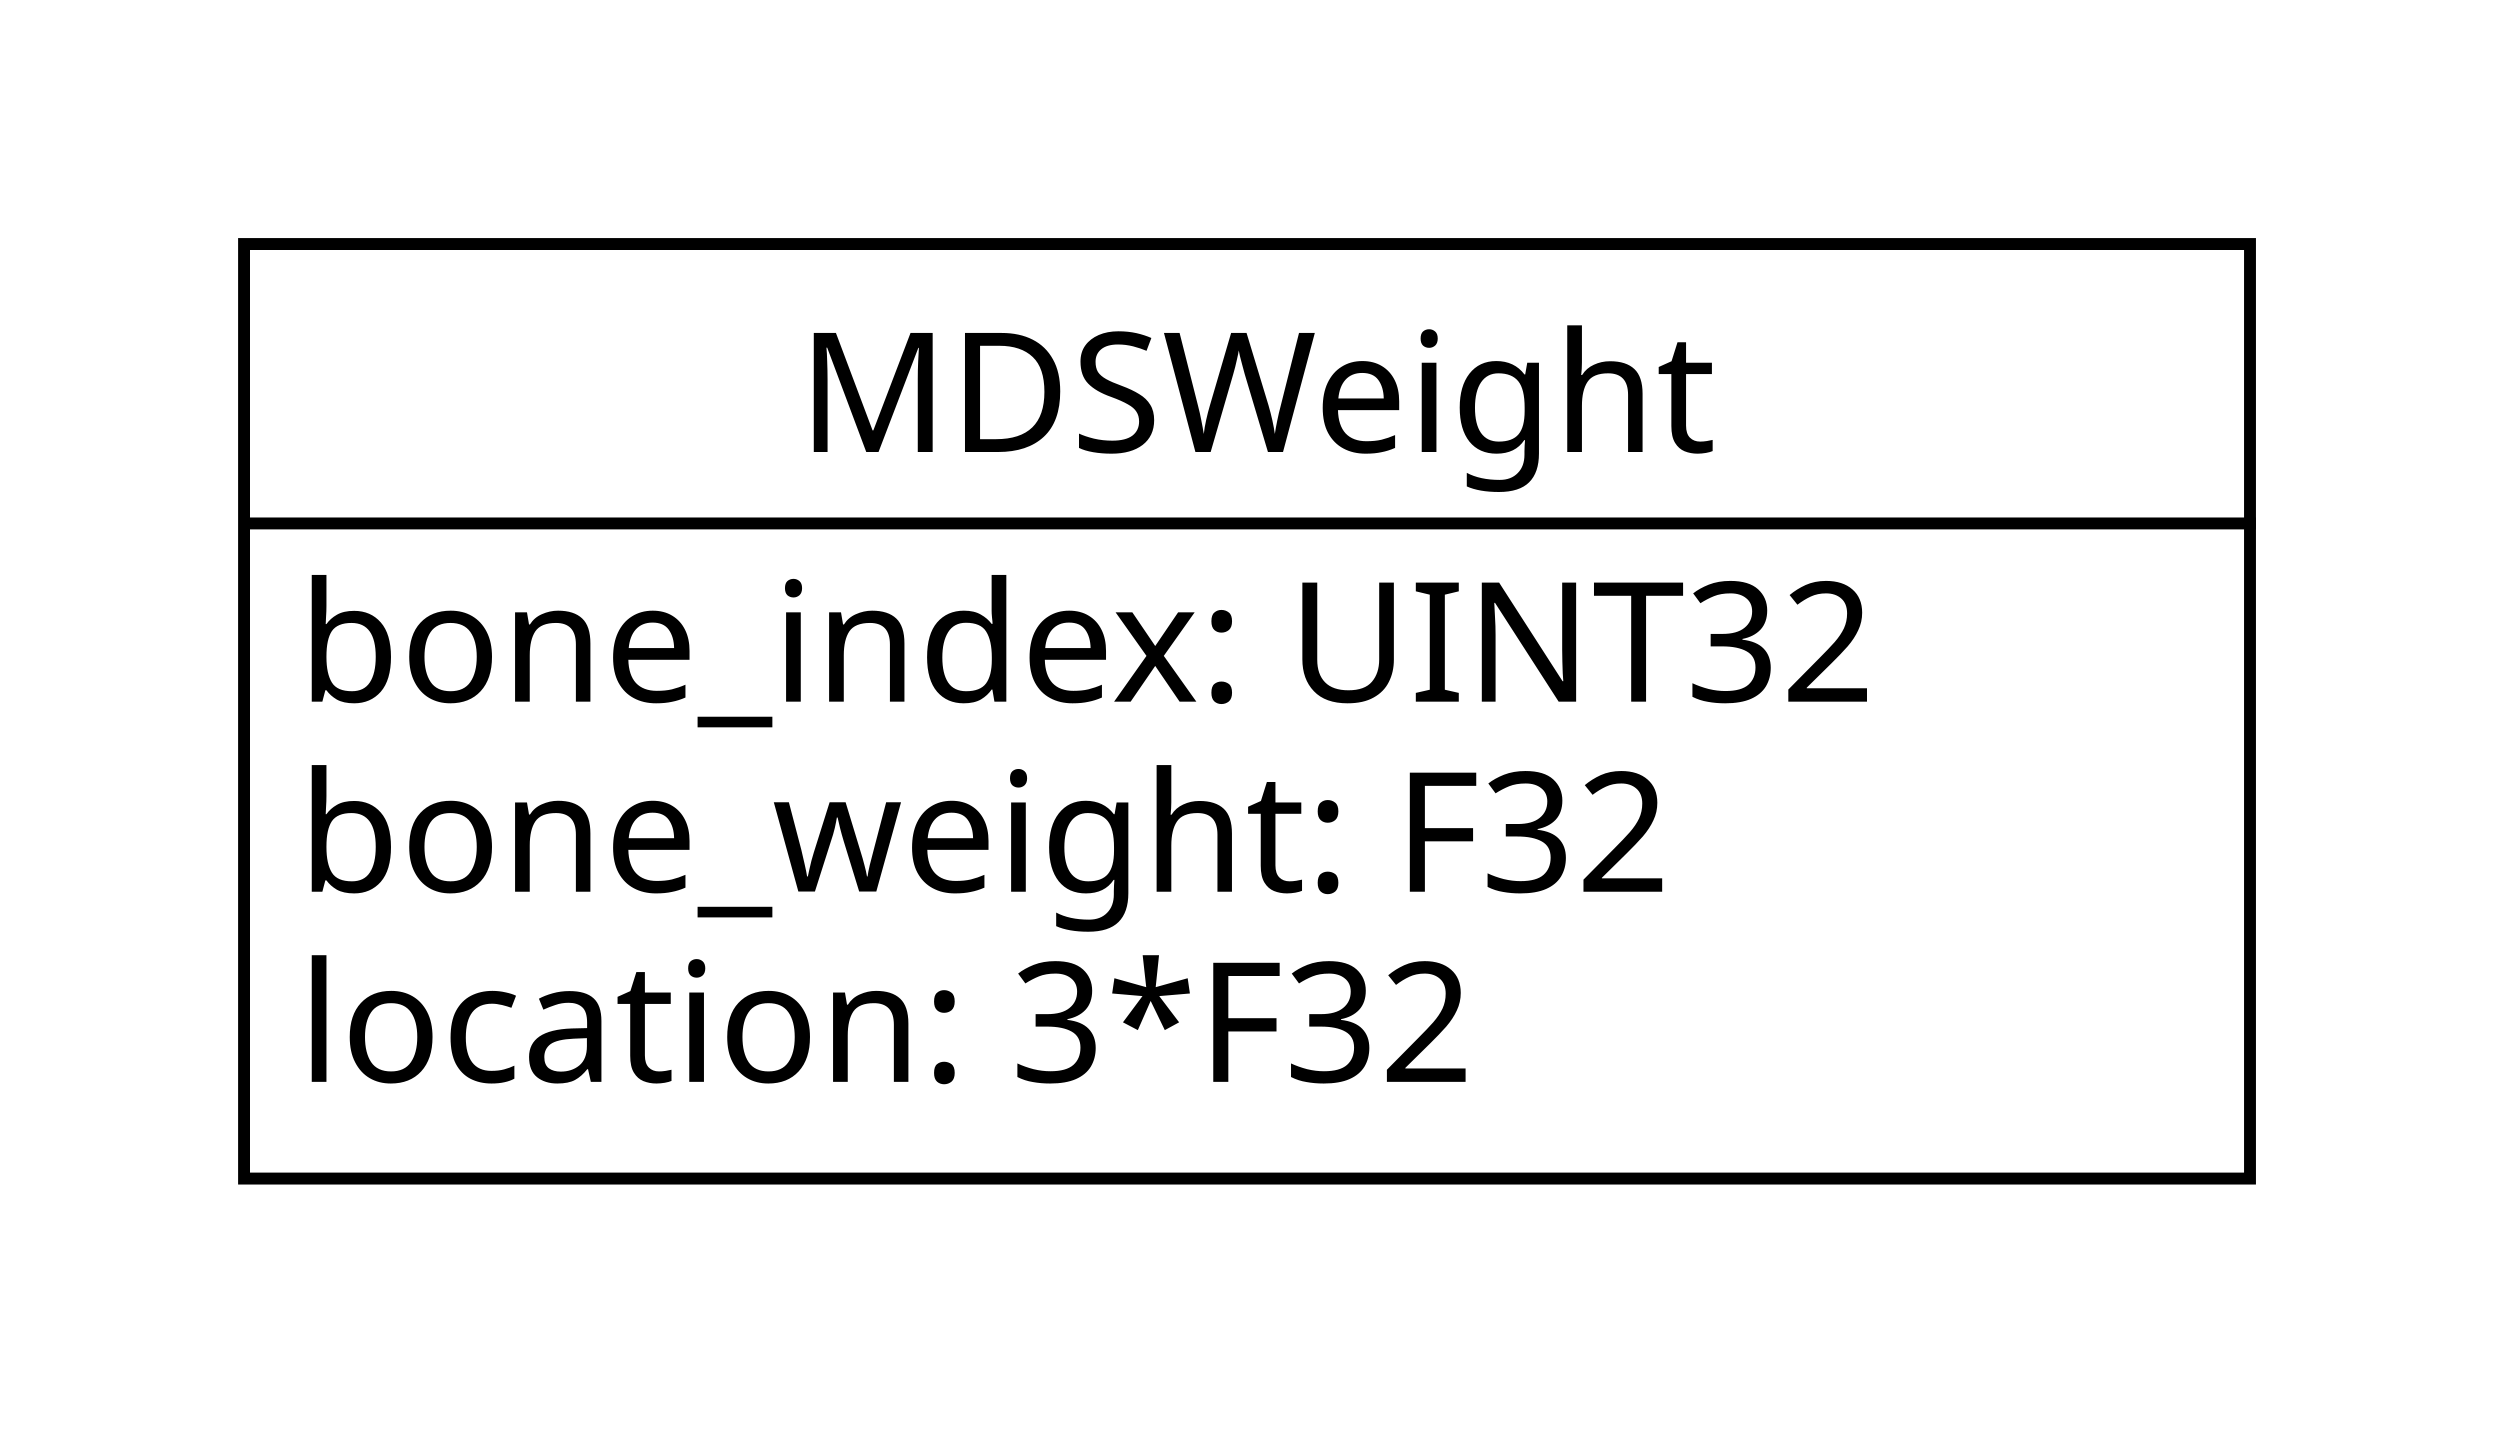
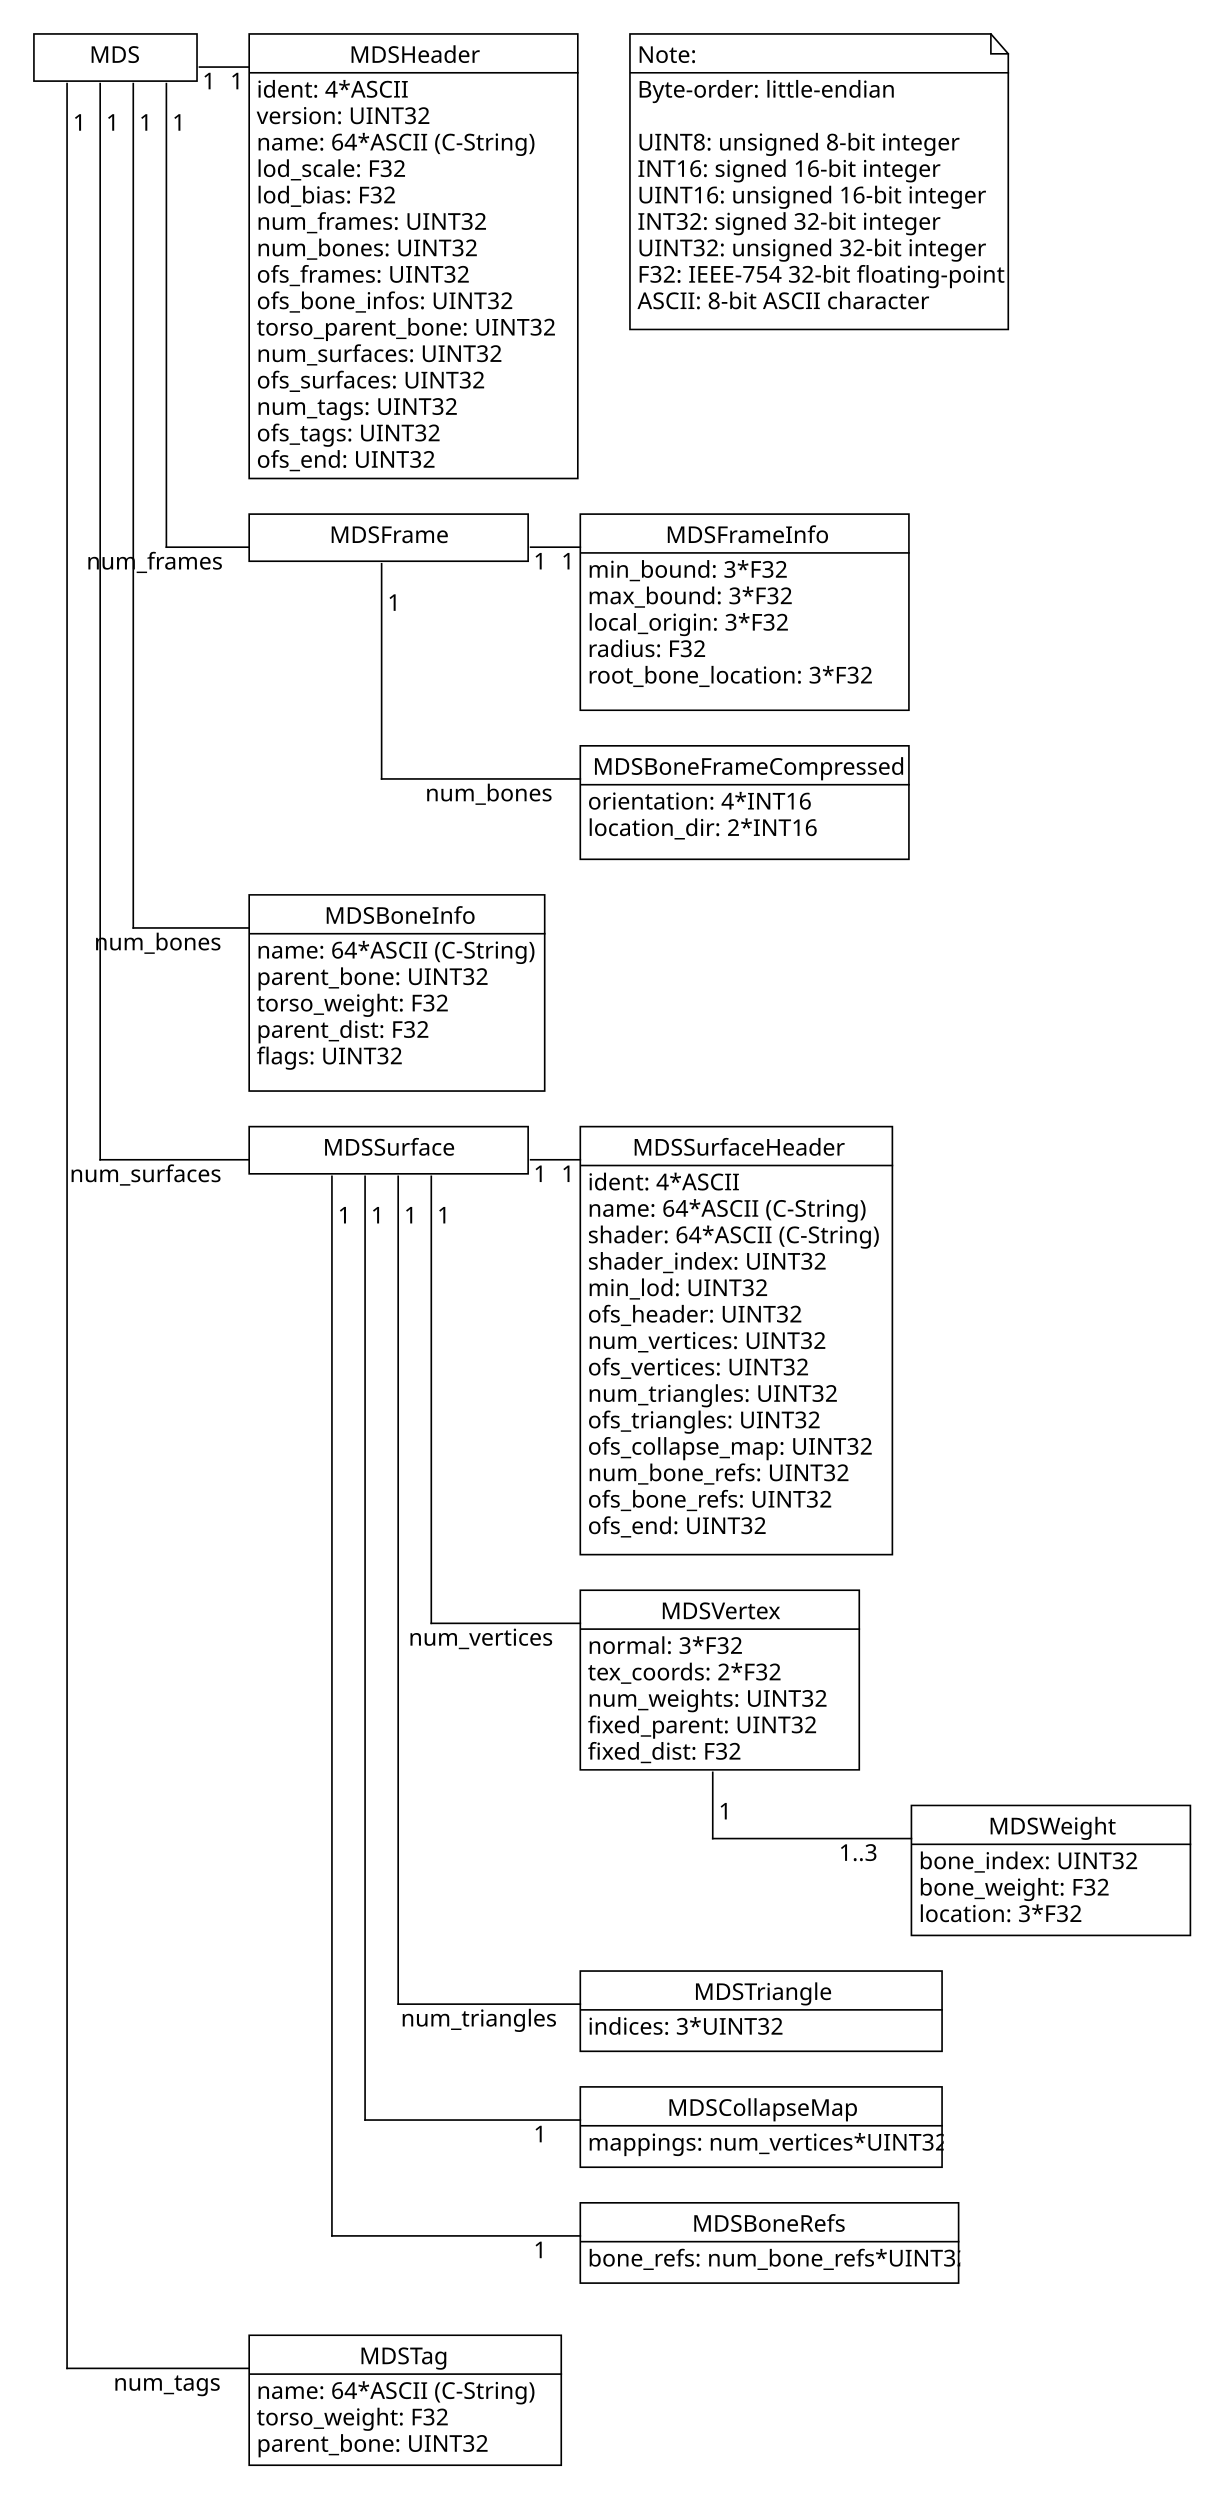
- <svg xmlns="http://www.w3.org/2000/svg" fill-opacity="1" color-rendering="auto" color-interpolation="auto" text-rendering="auto" stroke="black" stroke-linecap="square" width="210" stroke-miterlimit="10" shape-rendering="auto" stroke-opacity="1" fill="black" stroke-dasharray="none" font-weight="normal" stroke-width="1" viewBox="1000 1050 210 120" height="120" font-family="'Dialog'" font-style="normal" stroke-linejoin="miter" font-size="12px" stroke-dashoffset="0" image-rendering="auto">
+ <svg xmlns="http://www.w3.org/2000/svg" fill-opacity="1" color-rendering="auto" color-interpolation="auto" text-rendering="auto" stroke="black" stroke-linecap="square" width="740" stroke-miterlimit="10" shape-rendering="auto" stroke-opacity="1" fill="black" stroke-dasharray="none" font-weight="normal" stroke-width="1" viewBox="470 -20 740 1510" height="1510" font-family="'Dialog'" font-style="normal" stroke-linejoin="miter" font-size="12px" stroke-dashoffset="0" image-rendering="auto">
  <defs id="genericDefs" />
  <g>
    <defs id="defs1">
      <clipPath clipPathUnits="userSpaceOnUse" id="clipPath1">
        <path d="M0 0 L2147483647 0 L2147483647 2147483647 L0 2147483647 L0 0 Z" />
      </clipPath>
      <clipPath clipPathUnits="userSpaceOnUse" id="clipPath2">
+         <path d="M0 0 L0 180 L230 180 L230 0 Z" />
+       </clipPath>
+       <clipPath clipPathUnits="userSpaceOnUse" id="clipPath3">
+         <path d="M0 0 L0 80 L190 80 L190 0 Z" />
+       </clipPath>
+       <clipPath clipPathUnits="userSpaceOnUse" id="clipPath4">
        <path d="M0 0 L0 80 L170 80 L170 0 Z" />
      </clipPath>
+       <clipPath clipPathUnits="userSpaceOnUse" id="clipPath5">
+         <path d="M0 0 L0 110 L170 110 L170 0 Z" />
+       </clipPath>
+       <clipPath clipPathUnits="userSpaceOnUse" id="clipPath6">
+         <path d="M0 0 L0 50 L230 50 L230 0 Z" />
+       </clipPath>
+       <clipPath clipPathUnits="userSpaceOnUse" id="clipPath7">
+         <path d="M0 0 L0 50 L220 50 L220 0 Z" />
+       </clipPath>
+       <clipPath clipPathUnits="userSpaceOnUse" id="clipPath8">
+         <path d="M0 0 L0 30 L170 30 L170 0 Z" />
+       </clipPath>
+       <clipPath clipPathUnits="userSpaceOnUse" id="clipPath9">
+         <path d="M0 0 L0 260 L190 260 L190 0 Z" />
+       </clipPath>
+       <clipPath clipPathUnits="userSpaceOnUse" id="clipPath10">
+         <path d="M0 0 L0 120 L180 120 L180 0 Z" />
+       </clipPath>
+       <clipPath clipPathUnits="userSpaceOnUse" id="clipPath11">
+         <path d="M0 0 L0 70 L200 70 L200 0 Z" />
+       </clipPath>
+       <clipPath clipPathUnits="userSpaceOnUse" id="clipPath12">
+         <path d="M0 0 L0 120 L200 120 L200 0 Z" />
+       </clipPath>
+       <clipPath clipPathUnits="userSpaceOnUse" id="clipPath13">
+         <path d="M0 0 L0 270 L200 270 L200 0 Z" />
+       </clipPath>
+       <clipPath clipPathUnits="userSpaceOnUse" id="clipPath14">
+         <path d="M0 0 L0 30 L100 30 L100 0 Z" />
+       </clipPath>
+       <clipPath clipPathUnits="userSpaceOnUse" id="clipPath15">
+         <path d="M0 0 L0 1420 L140 1420 L140 0 Z" />
+       </clipPath>
+       <clipPath clipPathUnits="userSpaceOnUse" id="clipPath16">
+         <path d="M0 0 L0 310 L130 310 L130 0 Z" />
+       </clipPath>
+       <clipPath clipPathUnits="userSpaceOnUse" id="clipPath17">
+         <path d="M0 0 L0 80 L150 80 L150 0 Z" />
+       </clipPath>
+       <clipPath clipPathUnits="userSpaceOnUse" id="clipPath18">
+         <path d="M0 0 L0 680 L180 680 L180 0 Z" />
+       </clipPath>
+       <clipPath clipPathUnits="userSpaceOnUse" id="clipPath19">
+         <path d="M0 0 L0 610 L160 610 L160 0 Z" />
+       </clipPath>
+       <clipPath clipPathUnits="userSpaceOnUse" id="clipPath20">
+         <path d="M0 0 L0 540 L140 540 L140 0 Z" />
+       </clipPath>
+       <clipPath clipPathUnits="userSpaceOnUse" id="clipPath21">
+         <path d="M0 0 L0 690 L130 690 L130 0 Z" />
+       </clipPath>
+       <clipPath clipPathUnits="userSpaceOnUse" id="clipPath22">
+         <path d="M0 0 L0 50 L60 50 L60 0 Z" />
+       </clipPath>
+       <clipPath clipPathUnits="userSpaceOnUse" id="clipPath23">
+         <path d="M0 0 L0 550 L120 550 L120 0 Z" />
+       </clipPath>
+       <clipPath clipPathUnits="userSpaceOnUse" id="clipPath24">
+         <path d="M0 0 L0 170 L150 170 L150 0 Z" />
+       </clipPath>
+       <clipPath clipPathUnits="userSpaceOnUse" id="clipPath25">
+         <path d="M0 0 L0 320 L120 320 L120 0 Z" />
+       </clipPath>
    </defs>
+     <g fill="rgb(255,255,255)" fill-opacity="0" transform="translate(850,0)" stroke-opacity="0" stroke="rgb(255,255,255)">
+       <path d="M0.5 0.5 L218.5 0.5 L229 12.5 L229 179 L0.5 179 Z" stroke="none" clip-path="url(#clipPath2)" />
+     </g>
+     <g transform="translate(850,0)">
+       <path fill="none" d="M0.5 0.5 L218.5 0.5 L229 12.5 L229 179 L0.5 179 Z" clip-path="url(#clipPath2)" />
+       <path fill="none" d="M218.5 0.5 L218.5 12.5 L229 12.5" clip-path="url(#clipPath2)" />
+       <text x="5" font-size="14px" y="17.969" clip-path="url(#clipPath2)" font-family="sans-serif" stroke="none" xml:space="preserve">Note:</text>
+       <path fill="none" d="M1 23.969 L229 23.969" clip-path="url(#clipPath2)" />
+       <text x="5" font-size="14px" y="38.938" clip-path="url(#clipPath2)" font-family="sans-serif" stroke="none" xml:space="preserve">Byte-order: little-endian</text>
+       <text x="5" font-size="14px" y="70.875" clip-path="url(#clipPath2)" font-family="sans-serif" stroke="none" xml:space="preserve">UINT8: unsigned 8-bit integer</text>
+       <text x="5" font-size="14px" y="86.844" clip-path="url(#clipPath2)" font-family="sans-serif" stroke="none" xml:space="preserve">INT16: signed 16-bit integer</text>
+       <text x="5" font-size="14px" y="102.812" clip-path="url(#clipPath2)" font-family="sans-serif" stroke="none" xml:space="preserve">UINT16: unsigned 16-bit integer</text>
+       <text x="5" font-size="14px" y="118.781" clip-path="url(#clipPath2)" font-family="sans-serif" stroke="none" xml:space="preserve">INT32: signed 32-bit integer</text>
+       <text x="5" font-size="14px" y="134.75" clip-path="url(#clipPath2)" font-family="sans-serif" stroke="none" xml:space="preserve">UINT32: unsigned 32-bit integer</text>
+       <text x="5" font-size="14px" y="150.719" clip-path="url(#clipPath2)" font-family="sans-serif" stroke="none" xml:space="preserve">F32: IEEE-754 32-bit floating-point</text>
+       <text x="5" font-size="14px" y="166.688" clip-path="url(#clipPath2)" font-family="sans-serif" stroke="none" xml:space="preserve">ASCII: 8-bit ASCII character</text>
+     </g>
+     <g fill="rgb(255,255,255)" fill-opacity="0" transform="translate(620,1390)" stroke-opacity="0" stroke="rgb(255,255,255)">
+       <rect x="0.5" width="188.5" height="78.5" y="0.5" clip-path="url(#clipPath3)" stroke="none" />
+     </g>
+     <g transform="translate(620,1390)">
+       <rect fill="none" x="0.5" width="188.5" height="78.5" y="0.5" clip-path="url(#clipPath3)" />
+       <text x="67" font-size="14px" y="17.969" clip-path="url(#clipPath3)" font-family="sans-serif" stroke="none" xml:space="preserve">MDSTag</text>
+       <path fill="none" d="M1 23.969 L189 23.969" clip-path="url(#clipPath3)" />
+       <text x="5" font-size="14px" y="38.938" clip-path="url(#clipPath3)" font-family="sans-serif" stroke="none" xml:space="preserve">name: 64*ASCII (C-String)</text>
+       <text x="5" font-size="14px" y="54.906" clip-path="url(#clipPath3)" font-family="sans-serif" stroke="none" xml:space="preserve">torso_weight: F32</text>
+       <text x="5" font-size="14px" y="70.875" clip-path="url(#clipPath3)" font-family="sans-serif" stroke="none" xml:space="preserve">parent_bone: UINT32</text>
+     </g>
    <g fill="rgb(255,255,255)" fill-opacity="0" transform="translate(1020,1070)" stroke-opacity="0" stroke="rgb(255,255,255)">
-       <rect x="0.5" width="168.5" height="78.5" y="0.5" clip-path="url(#clipPath2)" stroke="none" />
+       <rect x="0.5" width="168.5" height="78.5" y="0.5" clip-path="url(#clipPath4)" stroke="none" />
    </g>
    <g transform="translate(1020,1070)">
-       <rect fill="none" x="0.5" width="168.5" height="78.5" y="0.5" clip-path="url(#clipPath2)" />
-       <text x="47" font-size="14px" y="17.969" clip-path="url(#clipPath2)" font-family="sans-serif" stroke="none" xml:space="preserve">MDSWeight</text>
-       <path fill="none" d="M1 23.969 L169 23.969" clip-path="url(#clipPath2)" />
-       <text x="5" font-size="14px" y="38.938" clip-path="url(#clipPath2)" font-family="sans-serif" stroke="none" xml:space="preserve">bone_index: UINT32</text>
-       <text x="5" font-size="14px" y="54.906" clip-path="url(#clipPath2)" font-family="sans-serif" stroke="none" xml:space="preserve">bone_weight: F32</text>
-       <text x="5" font-size="14px" y="70.875" clip-path="url(#clipPath2)" font-family="sans-serif" stroke="none" xml:space="preserve">location: 3*F32</text>
+       <rect fill="none" x="0.5" width="168.5" height="78.5" y="0.5" clip-path="url(#clipPath4)" />
+       <text x="47" font-size="14px" y="17.969" clip-path="url(#clipPath4)" font-family="sans-serif" stroke="none" xml:space="preserve">MDSWeight</text>
+       <path fill="none" d="M1 23.969 L169 23.969" clip-path="url(#clipPath4)" />
+       <text x="5" font-size="14px" y="38.938" clip-path="url(#clipPath4)" font-family="sans-serif" stroke="none" xml:space="preserve">bone_index: UINT32</text>
+       <text x="5" font-size="14px" y="54.906" clip-path="url(#clipPath4)" font-family="sans-serif" stroke="none" xml:space="preserve">bone_weight: F32</text>
+       <text x="5" font-size="14px" y="70.875" clip-path="url(#clipPath4)" font-family="sans-serif" stroke="none" xml:space="preserve">location: 3*F32</text>
+     </g>
+     <g fill="rgb(255,255,255)" fill-opacity="0" transform="translate(820,940)" stroke-opacity="0" stroke="rgb(255,255,255)">
+       <rect x="0.5" width="168.5" height="108.5" y="0.5" clip-path="url(#clipPath5)" stroke="none" />
+     </g>
+     <g transform="translate(820,940)">
+       <rect fill="none" x="0.5" width="168.5" height="108.5" y="0.5" clip-path="url(#clipPath5)" />
+       <text x="49" font-size="14px" y="17.969" clip-path="url(#clipPath5)" font-family="sans-serif" stroke="none" xml:space="preserve">MDSVertex</text>
+       <path fill="none" d="M1 23.969 L169 23.969" clip-path="url(#clipPath5)" />
+       <text x="5" font-size="14px" y="38.938" clip-path="url(#clipPath5)" font-family="sans-serif" stroke="none" xml:space="preserve">normal: 3*F32</text>
+       <text x="5" font-size="14px" y="54.906" clip-path="url(#clipPath5)" font-family="sans-serif" stroke="none" xml:space="preserve">tex_coords: 2*F32</text>
+       <text x="5" font-size="14px" y="70.875" clip-path="url(#clipPath5)" font-family="sans-serif" stroke="none" xml:space="preserve">num_weights: UINT32</text>
+       <text x="5" font-size="14px" y="86.844" clip-path="url(#clipPath5)" font-family="sans-serif" stroke="none" xml:space="preserve">fixed_parent: UINT32</text>
+       <text x="5" font-size="14px" y="102.812" clip-path="url(#clipPath5)" font-family="sans-serif" stroke="none" xml:space="preserve">fixed_dist: F32</text>
+     </g>
+     <g fill="rgb(255,255,255)" fill-opacity="0" transform="translate(820,1310)" stroke-opacity="0" stroke="rgb(255,255,255)">
+       <rect x="0.5" width="228.5" height="48.5" y="0.5" clip-path="url(#clipPath6)" stroke="none" />
+     </g>
+     <g transform="translate(820,1310)">
+       <rect fill="none" x="0.5" width="228.5" height="48.5" y="0.5" clip-path="url(#clipPath6)" />
+       <text x="68" font-size="14px" y="17.969" clip-path="url(#clipPath6)" font-family="sans-serif" stroke="none" xml:space="preserve">MDSBoneRefs</text>
+       <path fill="none" d="M1 23.969 L229 23.969" clip-path="url(#clipPath6)" />
+       <text x="5" font-size="14px" y="38.938" clip-path="url(#clipPath6)" font-family="sans-serif" stroke="none" xml:space="preserve">bone_refs: num_bone_refs*UINT32</text>
+     </g>
+     <g fill="rgb(255,255,255)" fill-opacity="0" transform="translate(820,1240)" stroke-opacity="0" stroke="rgb(255,255,255)">
+       <rect x="0.5" width="218.5" height="48.5" y="0.5" clip-path="url(#clipPath7)" stroke="none" />
+     </g>
+     <g transform="translate(820,1240)">
+       <rect fill="none" x="0.5" width="218.5" height="48.5" y="0.5" clip-path="url(#clipPath7)" />
+       <text x="53" font-size="14px" y="17.969" clip-path="url(#clipPath7)" font-family="sans-serif" stroke="none" xml:space="preserve">MDSCollapseMap</text>
+       <path fill="none" d="M1 23.969 L219 23.969" clip-path="url(#clipPath7)" />
+       <text x="5" font-size="14px" y="38.938" clip-path="url(#clipPath7)" font-family="sans-serif" stroke="none" xml:space="preserve">mappings: num_vertices*UINT32</text>
+     </g>
+     <g fill="rgb(255,255,255)" fill-opacity="0" transform="translate(820,1170)" stroke-opacity="0" stroke="rgb(255,255,255)">
+       <rect x="0.5" width="218.5" height="48.5" y="0.5" clip-path="url(#clipPath7)" stroke="none" />
+     </g>
+     <g transform="translate(820,1170)">
+       <rect fill="none" x="0.5" width="218.5" height="48.5" y="0.5" clip-path="url(#clipPath7)" />
+       <text x="69" font-size="14px" y="17.969" clip-path="url(#clipPath7)" font-family="sans-serif" stroke="none" xml:space="preserve">MDSTriangle</text>
+       <path fill="none" d="M1 23.969 L219 23.969" clip-path="url(#clipPath7)" />
+       <text x="5" font-size="14px" y="38.938" clip-path="url(#clipPath7)" font-family="sans-serif" stroke="none" xml:space="preserve">indices: 3*UINT32</text>
+     </g>
+     <g fill="rgb(255,255,255)" fill-opacity="0" transform="translate(620,660)" stroke-opacity="0" stroke="rgb(255,255,255)">
+       <rect x="0.5" width="168.5" height="28.5" y="0.5" clip-path="url(#clipPath8)" stroke="none" />
+     </g>
+     <g transform="translate(620,660)">
+       <rect fill="none" x="0.5" width="168.5" height="28.5" y="0.5" clip-path="url(#clipPath8)" />
+       <text x="45" font-size="14px" y="17.969" clip-path="url(#clipPath8)" font-family="sans-serif" stroke="none" xml:space="preserve">MDSSurface</text>
+     </g>
+     <g fill="rgb(255,255,255)" fill-opacity="0" transform="translate(820,660)" stroke-opacity="0" stroke="rgb(255,255,255)">
+       <rect x="0.5" width="188.5" height="258.5" y="0.5" clip-path="url(#clipPath9)" stroke="none" />
+     </g>
+     <g transform="translate(820,660)">
+       <rect fill="none" x="0.5" width="188.5" height="258.5" y="0.5" clip-path="url(#clipPath9)" />
+       <text x="32" font-size="14px" y="17.969" clip-path="url(#clipPath9)" font-family="sans-serif" stroke="none" xml:space="preserve">MDSSurfaceHeader</text>
+       <path fill="none" d="M1 23.969 L189 23.969" clip-path="url(#clipPath9)" />
+       <text x="5" font-size="14px" y="38.938" clip-path="url(#clipPath9)" font-family="sans-serif" stroke="none" xml:space="preserve">ident: 4*ASCII</text>
+       <text x="5" font-size="14px" y="54.906" clip-path="url(#clipPath9)" font-family="sans-serif" stroke="none" xml:space="preserve">name: 64*ASCII (C-String)</text>
+       <text x="5" font-size="14px" y="70.875" clip-path="url(#clipPath9)" font-family="sans-serif" stroke="none" xml:space="preserve">shader: 64*ASCII (C-String)</text>
+       <text x="5" font-size="14px" y="86.844" clip-path="url(#clipPath9)" font-family="sans-serif" stroke="none" xml:space="preserve">shader_index: UINT32</text>
+       <text x="5" font-size="14px" y="102.812" clip-path="url(#clipPath9)" font-family="sans-serif" stroke="none" xml:space="preserve">min_lod: UINT32</text>
+       <text x="5" font-size="14px" y="118.781" clip-path="url(#clipPath9)" font-family="sans-serif" stroke="none" xml:space="preserve">ofs_header: UINT32</text>
+       <text x="5" font-size="14px" y="134.75" clip-path="url(#clipPath9)" font-family="sans-serif" stroke="none" xml:space="preserve">num_vertices: UINT32</text>
+       <text x="5" font-size="14px" y="150.719" clip-path="url(#clipPath9)" font-family="sans-serif" stroke="none" xml:space="preserve">ofs_vertices: UINT32</text>
+       <text x="5" font-size="14px" y="166.688" clip-path="url(#clipPath9)" font-family="sans-serif" stroke="none" xml:space="preserve">num_triangles: UINT32</text>
+       <text x="5" font-size="14px" y="182.656" clip-path="url(#clipPath9)" font-family="sans-serif" stroke="none" xml:space="preserve">ofs_triangles: UINT32</text>
+       <text x="5" font-size="14px" y="198.625" clip-path="url(#clipPath9)" font-family="sans-serif" stroke="none" xml:space="preserve">ofs_collapse_map: UINT32</text>
+       <text x="5" font-size="14px" y="214.594" clip-path="url(#clipPath9)" font-family="sans-serif" stroke="none" xml:space="preserve">num_bone_refs: UINT32</text>
+       <text x="5" font-size="14px" y="230.562" clip-path="url(#clipPath9)" font-family="sans-serif" stroke="none" xml:space="preserve">ofs_bone_refs: UINT32</text>
+       <text x="5" font-size="14px" y="246.531" clip-path="url(#clipPath9)" font-family="sans-serif" stroke="none" xml:space="preserve">ofs_end: UINT32</text>
+     </g>
+     <g fill="rgb(255,255,255)" fill-opacity="0" transform="translate(620,520)" stroke-opacity="0" stroke="rgb(255,255,255)">
+       <rect x="0.5" width="178.5" height="118.5" y="0.5" clip-path="url(#clipPath10)" stroke="none" />
+     </g>
+     <g transform="translate(620,520)">
+       <rect fill="none" x="0.5" width="178.5" height="118.5" y="0.5" clip-path="url(#clipPath10)" />
+       <text x="46" font-size="14px" y="17.969" clip-path="url(#clipPath10)" font-family="sans-serif" stroke="none" xml:space="preserve">MDSBoneInfo</text>
+       <path fill="none" d="M1 23.969 L179 23.969" clip-path="url(#clipPath10)" />
+       <text x="5" font-size="14px" y="38.938" clip-path="url(#clipPath10)" font-family="sans-serif" stroke="none" xml:space="preserve">name: 64*ASCII (C-String)</text>
+       <text x="5" font-size="14px" y="54.906" clip-path="url(#clipPath10)" font-family="sans-serif" stroke="none" xml:space="preserve">parent_bone: UINT32</text>
+       <text x="5" font-size="14px" y="70.875" clip-path="url(#clipPath10)" font-family="sans-serif" stroke="none" xml:space="preserve">torso_weight: F32</text>
+       <text x="5" font-size="14px" y="86.844" clip-path="url(#clipPath10)" font-family="sans-serif" stroke="none" xml:space="preserve">parent_dist: F32</text>
+       <text x="5" font-size="14px" y="102.812" clip-path="url(#clipPath10)" font-family="sans-serif" stroke="none" xml:space="preserve">flags: UINT32</text>
+     </g>
+     <g fill="rgb(255,255,255)" fill-opacity="0" transform="translate(820,430)" stroke-opacity="0" stroke="rgb(255,255,255)">
+       <rect x="0.5" width="198.5" height="68.5" y="0.5" clip-path="url(#clipPath11)" stroke="none" />
+     </g>
+     <g transform="translate(820,430)">
+       <rect fill="none" x="0.5" width="198.5" height="68.5" y="0.5" clip-path="url(#clipPath11)" />
+       <text x="8" font-size="14px" y="17.969" clip-path="url(#clipPath11)" font-family="sans-serif" stroke="none" xml:space="preserve">MDSBoneFrameCompressed</text>
+       <path fill="none" d="M1 23.969 L199 23.969" clip-path="url(#clipPath11)" />
+       <text x="5" font-size="14px" y="38.938" clip-path="url(#clipPath11)" font-family="sans-serif" stroke="none" xml:space="preserve">orientation: 4*INT16</text>
+       <text x="5" font-size="14px" y="54.906" clip-path="url(#clipPath11)" font-family="sans-serif" stroke="none" xml:space="preserve">location_dir: 2*INT16</text>
+     </g>
+     <g fill="rgb(255,255,255)" fill-opacity="0" transform="translate(820,290)" stroke-opacity="0" stroke="rgb(255,255,255)">
+       <rect x="0.5" width="198.5" height="118.5" y="0.5" clip-path="url(#clipPath12)" stroke="none" />
+     </g>
+     <g transform="translate(820,290)">
+       <rect fill="none" x="0.5" width="198.5" height="118.5" y="0.5" clip-path="url(#clipPath12)" />
+       <text x="52" font-size="14px" y="17.969" clip-path="url(#clipPath12)" font-family="sans-serif" stroke="none" xml:space="preserve">MDSFrameInfo</text>
+       <path fill="none" d="M1 23.969 L199 23.969" clip-path="url(#clipPath12)" />
+       <text x="5" font-size="14px" y="38.938" clip-path="url(#clipPath12)" font-family="sans-serif" stroke="none" xml:space="preserve">min_bound: 3*F32</text>
+       <text x="5" font-size="14px" y="54.906" clip-path="url(#clipPath12)" font-family="sans-serif" stroke="none" xml:space="preserve">max_bound: 3*F32</text>
+       <text x="5" font-size="14px" y="70.875" clip-path="url(#clipPath12)" font-family="sans-serif" stroke="none" xml:space="preserve">local_origin: 3*F32</text>
+       <text x="5" font-size="14px" y="86.844" clip-path="url(#clipPath12)" font-family="sans-serif" stroke="none" xml:space="preserve">radius: F32</text>
+       <text x="5" font-size="14px" y="102.812" clip-path="url(#clipPath12)" font-family="sans-serif" stroke="none" xml:space="preserve">root_bone_location: 3*F32</text>
+     </g>
+     <g fill="rgb(255,255,255)" fill-opacity="0" transform="translate(620,290)" stroke-opacity="0" stroke="rgb(255,255,255)">
+       <rect x="0.5" width="168.5" height="28.5" y="0.5" clip-path="url(#clipPath8)" stroke="none" />
+     </g>
+     <g transform="translate(620,290)">
+       <rect fill="none" x="0.5" width="168.5" height="28.5" y="0.5" clip-path="url(#clipPath8)" />
+       <text x="49" font-size="14px" y="17.969" clip-path="url(#clipPath8)" font-family="sans-serif" stroke="none" xml:space="preserve">MDSFrame</text>
+     </g>
+     <g fill="rgb(255,255,255)" fill-opacity="0" transform="translate(620,0)" stroke-opacity="0" stroke="rgb(255,255,255)">
+       <rect x="0.5" width="198.5" height="268.5" y="0.5" clip-path="url(#clipPath13)" stroke="none" />
+     </g>
+     <g transform="translate(620,0)">
+       <rect fill="none" x="0.5" width="198.5" height="268.5" y="0.5" clip-path="url(#clipPath13)" />
+       <text x="61" font-size="14px" y="17.969" clip-path="url(#clipPath13)" font-family="sans-serif" stroke="none" xml:space="preserve">MDSHeader</text>
+       <path fill="none" d="M1 23.969 L199 23.969" clip-path="url(#clipPath13)" />
+       <text x="5" font-size="14px" y="38.938" clip-path="url(#clipPath13)" font-family="sans-serif" stroke="none" xml:space="preserve">ident: 4*ASCII</text>
+       <text x="5" font-size="14px" y="54.906" clip-path="url(#clipPath13)" font-family="sans-serif" stroke="none" xml:space="preserve">version: UINT32</text>
+       <text x="5" font-size="14px" y="70.875" clip-path="url(#clipPath13)" font-family="sans-serif" stroke="none" xml:space="preserve">name: 64*ASCII (C-String)</text>
+       <text x="5" font-size="14px" y="86.844" clip-path="url(#clipPath13)" font-family="sans-serif" stroke="none" xml:space="preserve">lod_scale: F32</text>
+       <text x="5" font-size="14px" y="102.812" clip-path="url(#clipPath13)" font-family="sans-serif" stroke="none" xml:space="preserve">lod_bias: F32</text>
+       <text x="5" font-size="14px" y="118.781" clip-path="url(#clipPath13)" font-family="sans-serif" stroke="none" xml:space="preserve">num_frames: UINT32</text>
+       <text x="5" font-size="14px" y="134.75" clip-path="url(#clipPath13)" font-family="sans-serif" stroke="none" xml:space="preserve">num_bones: UINT32</text>
+       <text x="5" font-size="14px" y="150.719" clip-path="url(#clipPath13)" font-family="sans-serif" stroke="none" xml:space="preserve">ofs_frames: UINT32</text>
+       <text x="5" font-size="14px" y="166.688" clip-path="url(#clipPath13)" font-family="sans-serif" stroke="none" xml:space="preserve">ofs_bone_infos: UINT32</text>
+       <text x="5" font-size="14px" y="182.656" clip-path="url(#clipPath13)" font-family="sans-serif" stroke="none" xml:space="preserve">torso_parent_bone: UINT32</text>
+       <text x="5" font-size="14px" y="198.625" clip-path="url(#clipPath13)" font-family="sans-serif" stroke="none" xml:space="preserve">num_surfaces: UINT32</text>
+       <text x="5" font-size="14px" y="214.594" clip-path="url(#clipPath13)" font-family="sans-serif" stroke="none" xml:space="preserve">ofs_surfaces: UINT32</text>
+       <text x="5" font-size="14px" y="230.562" clip-path="url(#clipPath13)" font-family="sans-serif" stroke="none" xml:space="preserve">num_tags: UINT32</text>
+       <text x="5" font-size="14px" y="246.531" clip-path="url(#clipPath13)" font-family="sans-serif" stroke="none" xml:space="preserve">ofs_tags: UINT32</text>
+       <text x="5" font-size="14px" y="262.5" clip-path="url(#clipPath13)" font-family="sans-serif" stroke="none" xml:space="preserve">ofs_end: UINT32</text>
+     </g>
+     <g fill="rgb(255,255,255)" fill-opacity="0" transform="translate(490,0)" stroke-opacity="0" stroke="rgb(255,255,255)">
+       <rect x="0.5" width="98.5" height="28.5" y="0.5" clip-path="url(#clipPath14)" stroke="none" />
+     </g>
+     <g transform="translate(490,0)">
+       <rect fill="none" x="0.5" width="98.5" height="28.5" y="0.5" clip-path="url(#clipPath14)" />
+       <text x="34" font-size="14px" y="17.969" clip-path="url(#clipPath14)" font-family="sans-serif" stroke="none" xml:space="preserve">MDS</text>
+     </g>
+     <g transform="translate(500,20)">
+       <path fill="none" d="M10.5 10.5 L10.5 1390.5" clip-path="url(#clipPath15)" />
+       <path fill="none" d="M10.5 1390.5 L120.5 1390.5" clip-path="url(#clipPath15)" />
+       <text x="14" font-size="14px" y="38.969" clip-path="url(#clipPath15)" font-family="sans-serif" stroke="none" xml:space="preserve">1</text>
+       <text x="38.518" font-size="14px" y="1403.969" clip-path="url(#clipPath15)" font-family="sans-serif" stroke="none" xml:space="preserve">num_tags</text>
+     </g>
+     <g transform="translate(710,680)">
+       <path fill="none" d="M20.5 10.5 L20.5 280.5" clip-path="url(#clipPath16)" />
+       <path fill="none" d="M20.5 280.5 L110.5 280.5" clip-path="url(#clipPath16)" />
+       <text x="24" font-size="14px" y="38.969" clip-path="url(#clipPath16)" font-family="sans-serif" stroke="none" xml:space="preserve">1</text>
+       <text x="6.745" font-size="14px" y="293.969" clip-path="url(#clipPath16)" font-family="sans-serif" stroke="none" xml:space="preserve">num_vertices</text>
+     </g>
+     <g transform="translate(890,1040)">
+       <path fill="none" d="M10.5 10.5 L10.5 50.5" clip-path="url(#clipPath17)" />
+       <path fill="none" d="M10.5 50.5 L130.5 50.5" clip-path="url(#clipPath17)" />
+       <text x="14" font-size="14px" y="38.969" clip-path="url(#clipPath17)" font-family="sans-serif" stroke="none" xml:space="preserve">1</text>
+       <text x="86.648" font-size="14px" y="63.969" clip-path="url(#clipPath17)" font-family="sans-serif" stroke="none" xml:space="preserve">1..3</text>
+     </g>
+     <g transform="translate(660,680)">
+       <path fill="none" d="M10.5 10.5 L10.5 650.5" clip-path="url(#clipPath18)" />
+       <path fill="none" d="M10.5 650.5 L160.5 650.5" clip-path="url(#clipPath18)" />
+       <text x="14" font-size="14px" y="38.969" clip-path="url(#clipPath18)" font-family="sans-serif" stroke="none" xml:space="preserve">1</text>
+       <text x="132.214" font-size="14px" y="663.969" clip-path="url(#clipPath18)" font-family="sans-serif" stroke="none" xml:space="preserve">1</text>
+     </g>
+     <g transform="translate(680,680)">
+       <path fill="none" d="M10.5 10.5 L10.5 580.5" clip-path="url(#clipPath19)" />
+       <path fill="none" d="M10.5 580.5 L140.5 580.5" clip-path="url(#clipPath19)" />
+       <text x="14" font-size="14px" y="38.969" clip-path="url(#clipPath19)" font-family="sans-serif" stroke="none" xml:space="preserve">1</text>
+       <text x="112.214" font-size="14px" y="593.969" clip-path="url(#clipPath19)" font-family="sans-serif" stroke="none" xml:space="preserve">1</text>
+     </g>
+     <g transform="translate(700,680)">
+       <path fill="none" d="M10.5 10.5 L10.5 510.5" clip-path="url(#clipPath20)" />
+       <path fill="none" d="M10.5 510.5 L120.5 510.5" clip-path="url(#clipPath20)" />
+       <text x="14" font-size="14px" y="38.969" clip-path="url(#clipPath20)" font-family="sans-serif" stroke="none" xml:space="preserve">1</text>
+       <text x="12.062" font-size="14px" y="523.969" clip-path="url(#clipPath20)" font-family="sans-serif" stroke="none" xml:space="preserve">num_triangles</text>
+     </g>
+     <g transform="translate(510,20)">
+       <path fill="none" d="M20.5 10.5 L20.5 660.5" clip-path="url(#clipPath21)" />
+       <path fill="none" d="M20.5 660.5 L110.5 660.5" clip-path="url(#clipPath21)" />
+       <text x="24" font-size="14px" y="38.969" clip-path="url(#clipPath21)" font-family="sans-serif" stroke="none" xml:space="preserve">1</text>
+       <text x="2.069" font-size="14px" y="673.969" clip-path="url(#clipPath21)" font-family="sans-serif" stroke="none" xml:space="preserve">num_surfaces</text>
+     </g>
+     <g transform="translate(780,660)">
+       <path fill="none" d="M40.5 20.5 L10.5 20.5" clip-path="url(#clipPath22)" />
+       <text x="12.214" font-size="14px" y="33.969" clip-path="url(#clipPath22)" font-family="sans-serif" stroke="none" xml:space="preserve">1</text>
+       <text x="29" font-size="14px" y="33.969" clip-path="url(#clipPath22)" font-family="sans-serif" stroke="none" xml:space="preserve">1</text>
+     </g>
+     <g transform="translate(520,20)">
+       <path fill="none" d="M30.5 10.5 L30.5 520.5" clip-path="url(#clipPath23)" />
+       <path fill="none" d="M30.5 520.5 L100.5 520.5" clip-path="url(#clipPath23)" />
+       <text x="34" font-size="14px" y="38.969" clip-path="url(#clipPath23)" font-family="sans-serif" stroke="none" xml:space="preserve">1</text>
+       <text x="6.835" font-size="14px" y="533.969" clip-path="url(#clipPath23)" font-family="sans-serif" stroke="none" xml:space="preserve">num_bones</text>
+     </g>
+     <g transform="translate(690,310)">
+       <path fill="none" d="M10.5 10.5 L10.5 140.5" clip-path="url(#clipPath24)" />
+       <path fill="none" d="M10.5 140.5 L130.5 140.5" clip-path="url(#clipPath24)" />
+       <text x="14" font-size="14px" y="38.969" clip-path="url(#clipPath24)" font-family="sans-serif" stroke="none" xml:space="preserve">1</text>
+       <text x="36.835" font-size="14px" y="153.969" clip-path="url(#clipPath24)" font-family="sans-serif" stroke="none" xml:space="preserve">num_bones</text>
+     </g>
+     <g transform="translate(780,290)">
+       <path fill="none" d="M40.5 20.5 L10.5 20.5" clip-path="url(#clipPath22)" />
+       <text x="12.214" font-size="14px" y="33.969" clip-path="url(#clipPath22)" font-family="sans-serif" stroke="none" xml:space="preserve">1</text>
+       <text x="29" font-size="14px" y="33.969" clip-path="url(#clipPath22)" font-family="sans-serif" stroke="none" xml:space="preserve">1</text>
+     </g>
+     <g transform="translate(520,20)">
+       <path fill="none" d="M50.5 10.5 L50.5 290.5" clip-path="url(#clipPath25)" />
+       <path fill="none" d="M50.5 290.5 L100.5 290.5" clip-path="url(#clipPath25)" />
+       <text x="54" font-size="14px" y="38.969" clip-path="url(#clipPath25)" font-family="sans-serif" stroke="none" xml:space="preserve">1</text>
+       <text x="2.193" font-size="14px" y="303.969" clip-path="url(#clipPath25)" font-family="sans-serif" stroke="none" xml:space="preserve">num_frames</text>
+     </g>
+     <g transform="translate(580,0)">
+       <path fill="none" d="M40.5 20.5 L10.5 20.5" clip-path="url(#clipPath22)" />
+       <text x="12.214" font-size="14px" y="33.969" clip-path="url(#clipPath22)" font-family="sans-serif" stroke="none" xml:space="preserve">1</text>
+       <text x="29" font-size="14px" y="33.969" clip-path="url(#clipPath22)" font-family="sans-serif" stroke="none" xml:space="preserve">1</text>
    </g>
  </g>
</svg>
